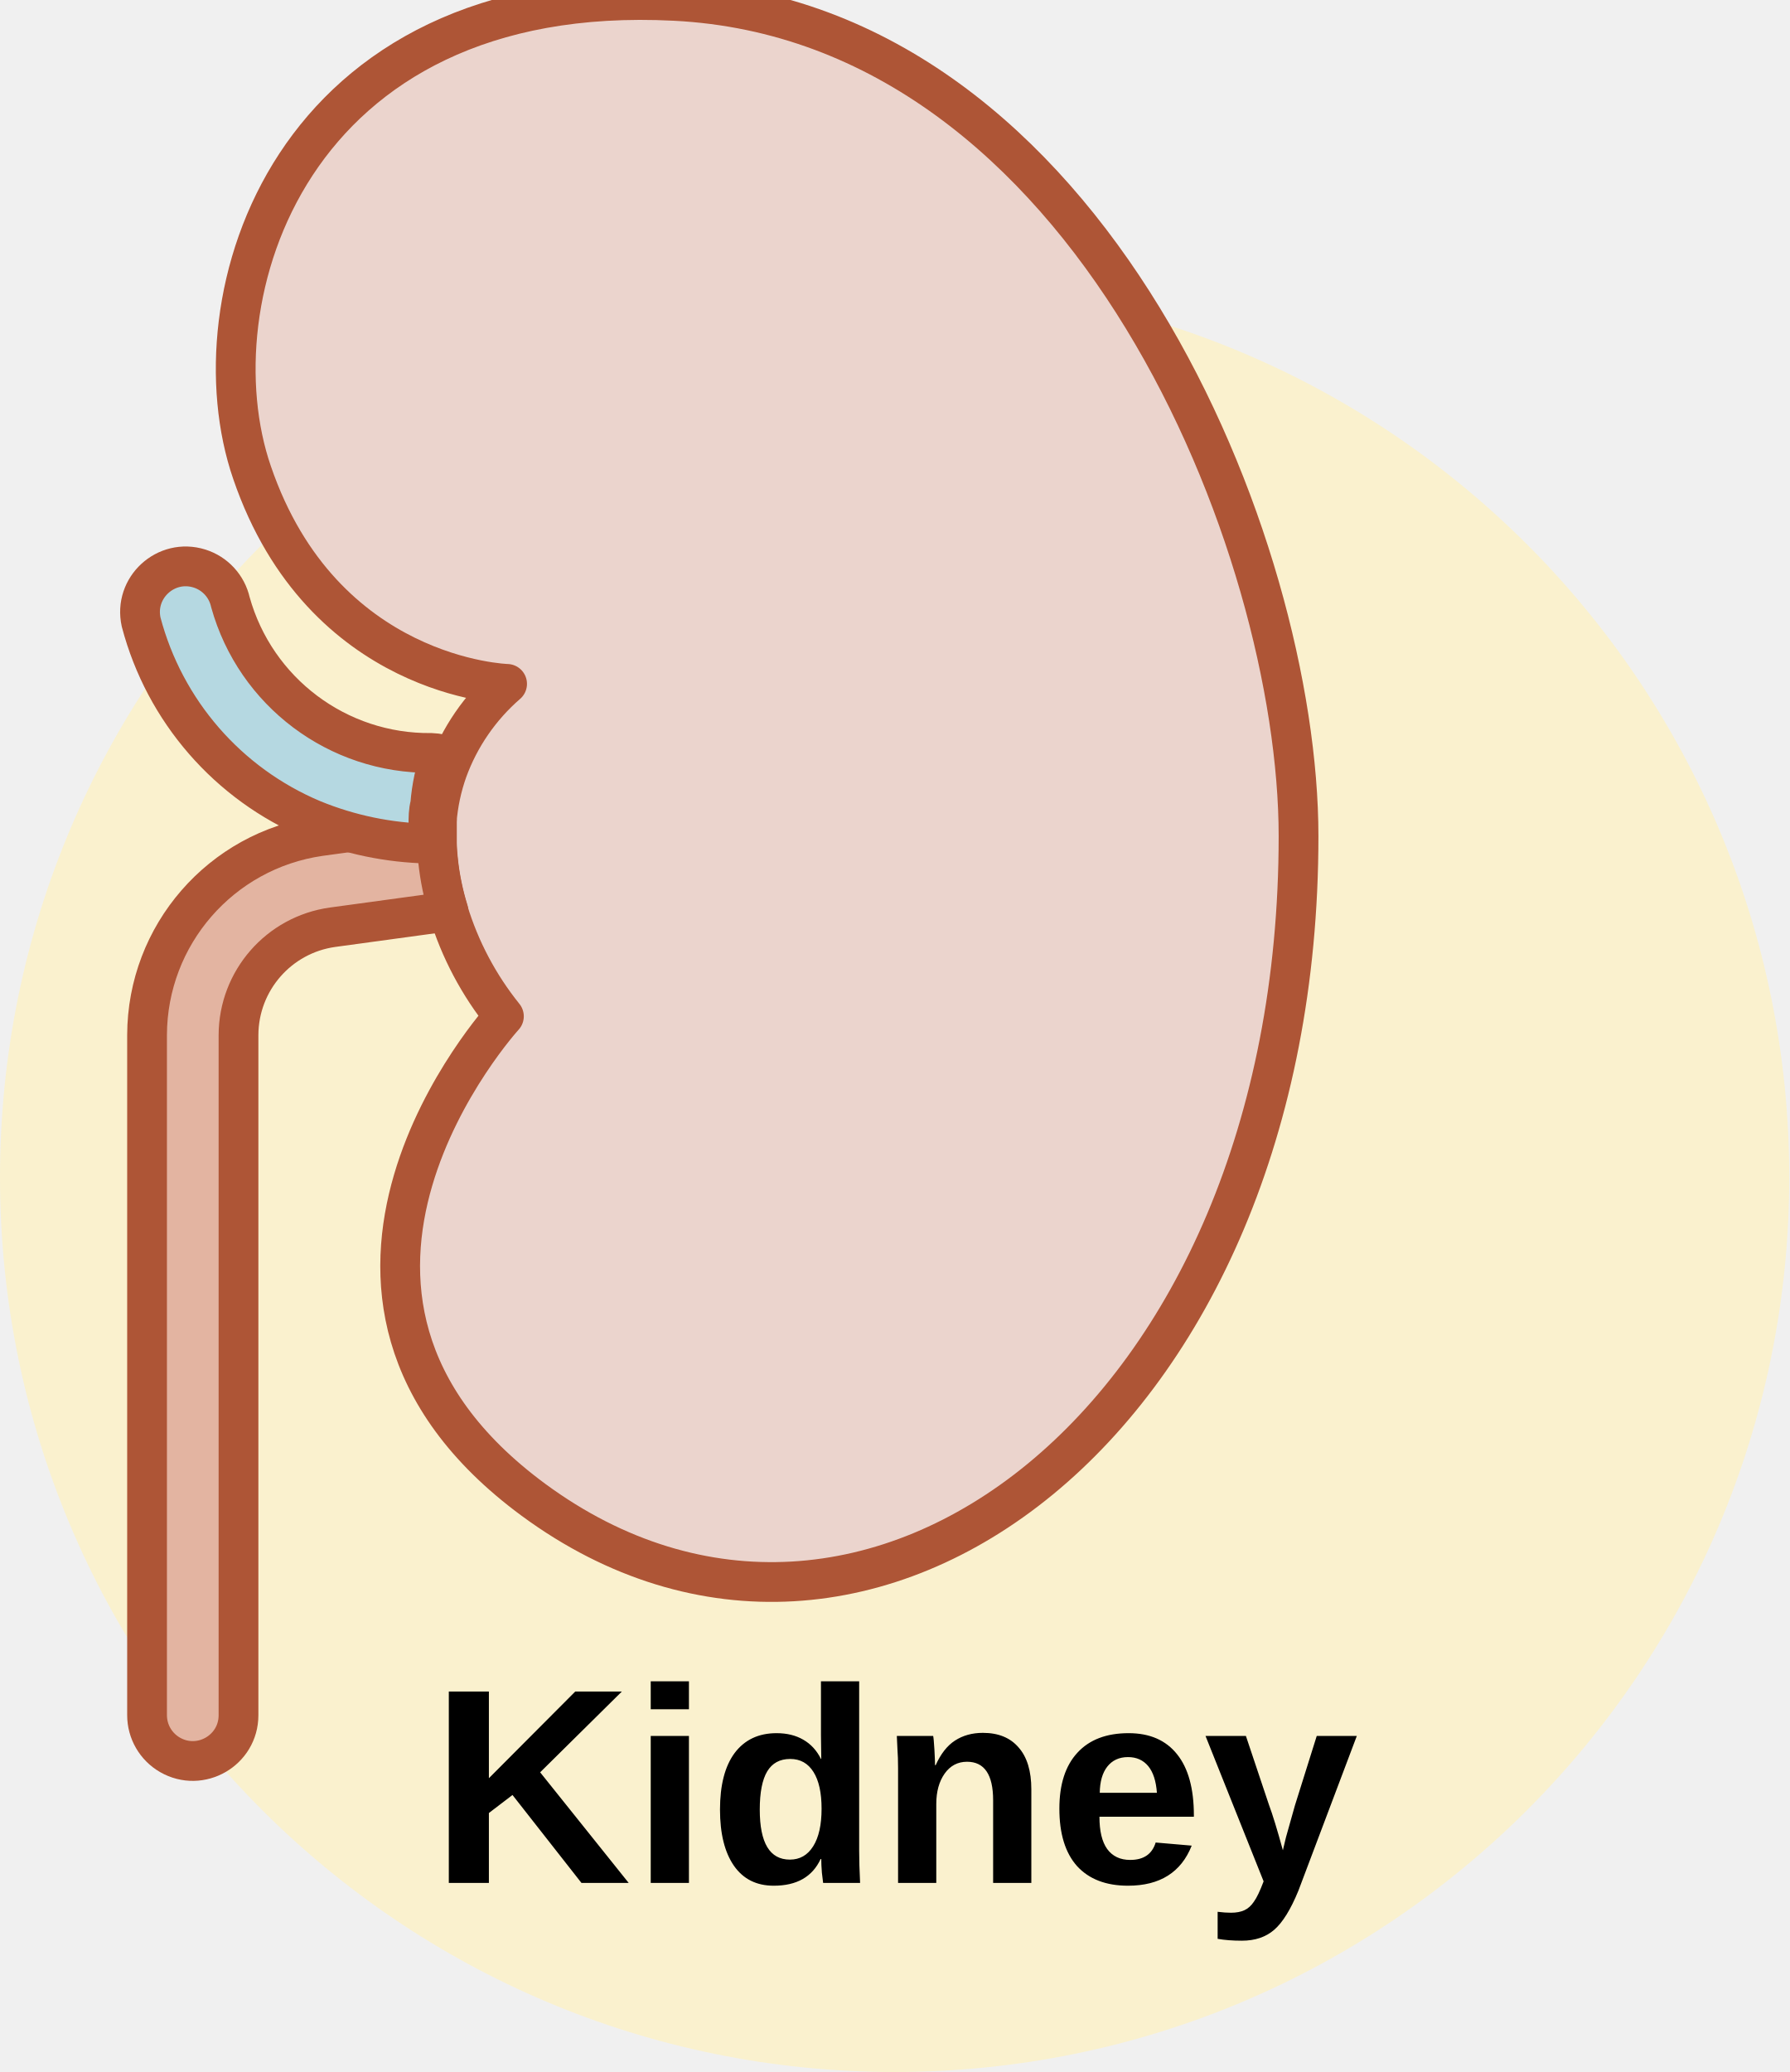
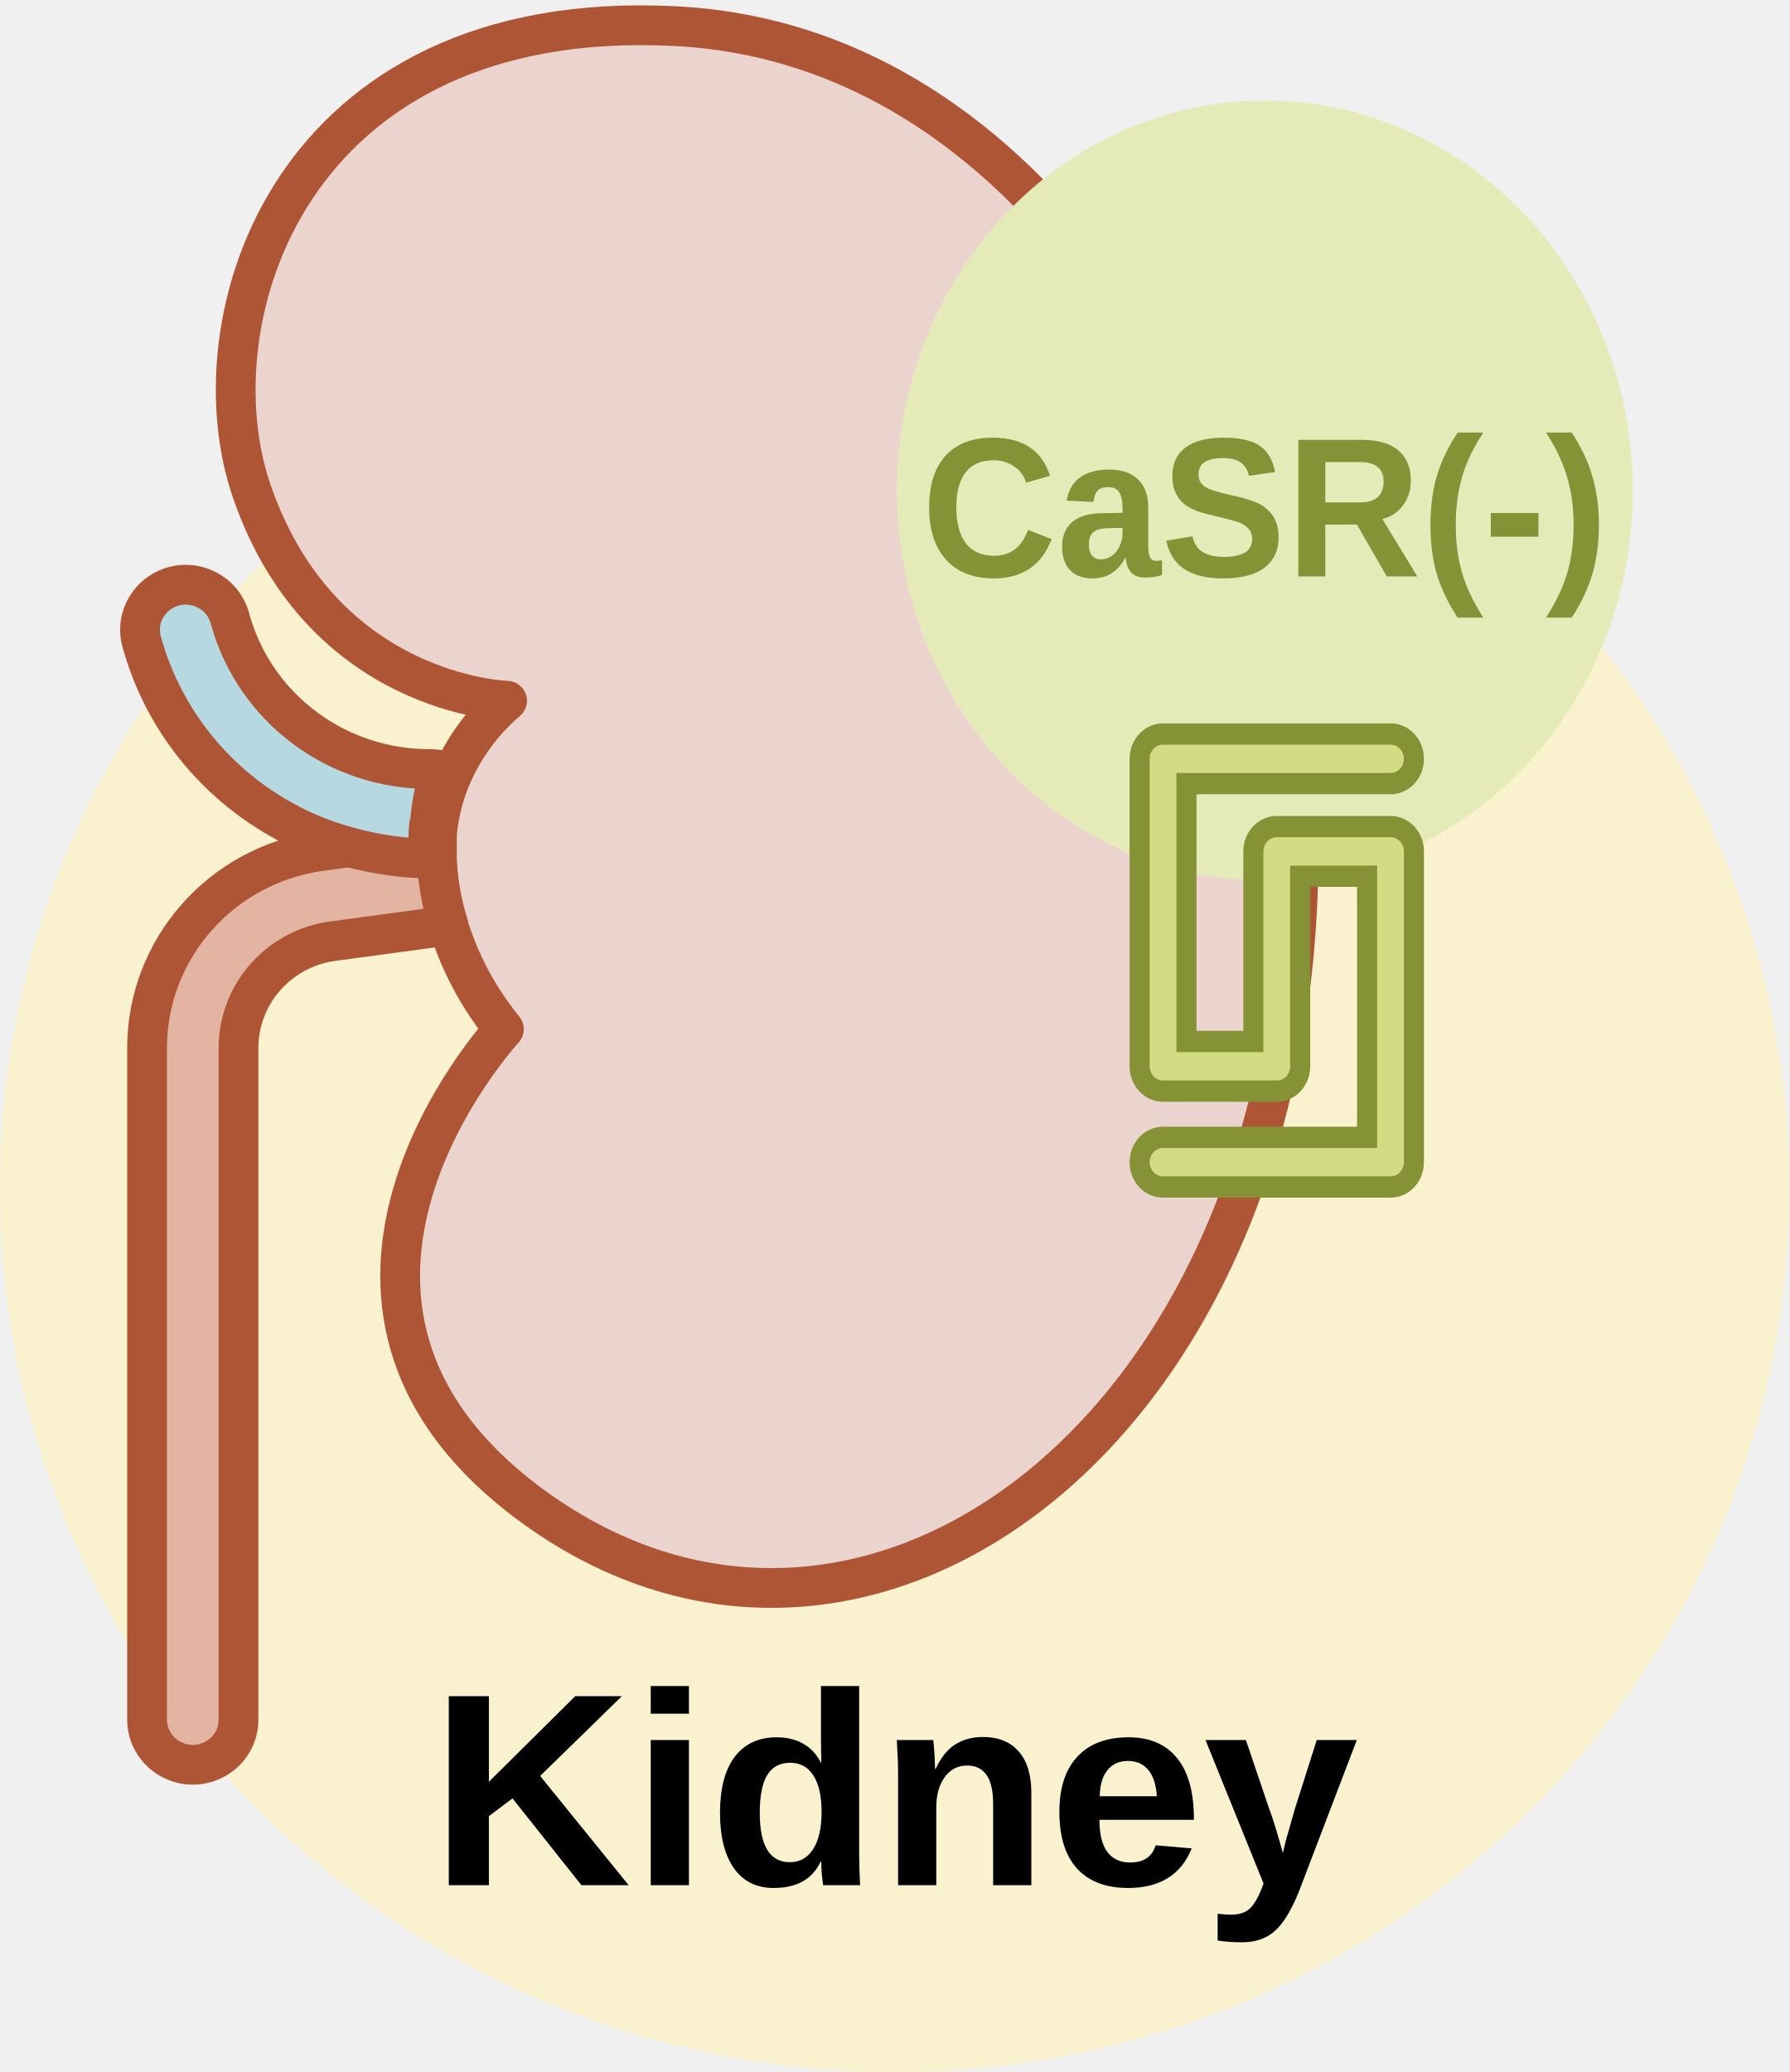
- <svg xmlns="http://www.w3.org/2000/svg" viewBox="386.479 11.347 90 104.21" width="90" height="104.21">
+ <svg xmlns="http://www.w3.org/2000/svg" xmlns:xlink="http://www.w3.org/1999/xlink" viewBox="386.479 11.347 90 104.21" width="90" height="104.21">
  <defs>
    <style>.cls-1,.cls-15{fill:#eccbbd;}.cls-1,.cls-10,.cls-11,.cls-12,.cls-13,.cls-14,.cls-17,.cls-18,.cls-19,.cls-20,.cls-21,.cls-22,.cls-23,.cls-24,.cls-25,.cls-28,.cls-29,.cls-3,.cls-30,.cls-31,.cls-32,.cls-6,.cls-7,.cls-8{stroke:#ae5536;}.cls-1,.cls-10,.cls-11,.cls-12,.cls-13,.cls-14,.cls-17,.cls-18,.cls-20,.cls-21,.cls-22,.cls-23,.cls-24,.cls-25,.cls-28,.cls-29,.cls-3,.cls-30,.cls-31,.cls-32,.cls-33,.cls-6,.cls-7,.cls-8{stroke-linecap:round;}.cls-1,.cls-10,.cls-11,.cls-12,.cls-13,.cls-14,.cls-17,.cls-18,.cls-19,.cls-20,.cls-21,.cls-22,.cls-23,.cls-24,.cls-25,.cls-28,.cls-29,.cls-3,.cls-30,.cls-31,.cls-32,.cls-33,.cls-6,.cls-8{stroke-linejoin:round;}.cls-1,.cls-10,.cls-12,.cls-13,.cls-14,.cls-18,.cls-19,.cls-20,.cls-25,.cls-3,.cls-30,.cls-31,.cls-32,.cls-6,.cls-8{stroke-width:2px;}.cls-11,.cls-18,.cls-2,.cls-7{fill:none;}.cls-17,.cls-3,.cls-9{fill:#fff;}.cls-4{fill:#e5f3ea;}.cls-5{fill:#faf1ce;}.cls-6{fill:#f0f7f9;}.cls-7{stroke-miterlimit:10;}.cls-8{fill:#f6e6a7;}.cls-10{fill:#e3ecc1;}.cls-12{fill:#d5a696;}.cls-13{fill:#f4e297;}.cls-14{fill:#f8eec2;}.cls-16{clip-path:url(#clip-path);}.cls-19{fill:#f3e0d8;}.cls-20{fill:#e0eef2;}.cls-21{fill:#d4e9ed;}.cls-22{fill:#efd4c9;}.cls-23{fill:#e0eabb;}.cls-24{fill:#f8ecba;}.cls-25{fill:#f1d9d0;}.cls-26{clip-path:url(#clip-path-2);}.cls-27{clip-path:url(#clip-path-3);}.cls-28{fill:#cae3e9;}.cls-29{fill:#ebf4f7;}.cls-30{fill:#ebd4cd;}.cls-31{fill:#b5d8e1;}.cls-32{fill:#e3b4a1;}.cls-33{fill:#b6d391;stroke:#5e7658;}.cls-34,.cls-35{font-size:14px;font-family:Arial-BoldMT, Arial;font-weight:700;}.cls-35{fill:#5e7658;}</style>
+     <symbol id="CaSR-" data-name="CaSR-" viewBox="0 0 55 77.35">
+       <g id="Neues_Symbol_4" data-name="Neues Symbol 4">
+         <circle class="cls-1" cx="27.5" cy="27.5" r="27.5" style="fill: rgb(229, 235, 184); stroke-width: 0;" />
+       </g>
+       <text class="cls-2" transform="translate(1.83 33.55)" style="white-space: pre; font-family: Arial-BoldMT, Arial; font-size: 14px; font-weight: bold; line-height: 22.4px; width: 51.312px; perspective-origin: 25.656px 0px; fill: rgb(133, 146, 53);">CaSR(-)</text>
+       <g id="Neues_Symbol_3" data-name="Neues Symbol 3">
+         <polyline class="cls-3" points="36.89 46.41 19.89 46.41 19.89 68.09 28.39 68.09 28.39 52.94 36.89 52.94 36.89 74.85 19.89 74.85" style="fill: none; stroke: rgb(133, 146, 53); stroke-linecap: round; stroke-linejoin: round; stroke-width: 5px;" />
+         <polyline class="cls-4" points="36.89 46.41 19.89 46.41 19.89 68.09 28.39 68.09 28.39 52.94 36.89 52.94 36.89 74.85 19.89 74.85" style="fill: none; stroke: rgb(210, 221, 131); stroke-linecap: round; stroke-linejoin: round; stroke-width: 2px;" />
+       </g>
+     </symbol>
  </defs>
-   <circle class="cls-5" cx="431.479" cy="70.557" r="45" transform="matrix(1, 0, 0, 1, 0, 0)" />
-   <text class="cls-34" style="white-space: pre; font-size: 14px;" x="408.116" y="106.047" transform="matrix(1, 0, 0, 1, 0, 0)">Kidney</text>
-   <path class="cls-30" d="M 451.796 53.402 C 451.796 82.872 429.976 99.042 413.316 86.782 C 399.146 76.352 411.826 62.462 411.826 62.462 C 410.563 60.894 409.612 59.098 409.026 57.172 C 408.771 56.348 408.597 55.5 408.506 54.642 C 408.506 54.352 408.446 54.032 408.446 53.722 C 408.446 53.412 408.446 52.992 408.446 52.642 C 408.514 51.775 408.696 50.921 408.986 50.102 C 409.598 48.417 410.631 46.916 411.986 45.742 C 411.986 45.742 402.706 45.492 399.156 35.112 C 396.156 26.412 400.966 10.392 420.426 11.392 C 441.356 12.452 451.796 38.862 451.796 53.402 Z" transform="matrix(1, 0, 0, 1, 0, 0)" />
-   <path class="cls-32" d="M 409.036 57.162 C 408.949 57.192 408.858 57.212 408.766 57.222 L 403.206 57.982 C 400.501 58.36 398.485 60.67 398.476 63.402 L 398.476 97.612 C 398.476 99.383 396.56 100.489 395.026 99.604 C 394.315 99.193 393.876 98.434 393.876 97.612 L 393.876 63.402 C 393.89 58.374 397.589 54.117 402.566 53.402 L 402.566 53.402 L 408.126 52.642 C 408.236 52.633 408.346 52.633 408.456 52.642 C 408.456 52.992 408.456 53.352 408.456 53.722 C 408.456 54.092 408.456 54.352 408.516 54.642 C 408.607 55.497 408.782 56.341 409.036 57.162 Z" transform="matrix(1, 0, 0, 1, 0, 0)" />
-   <path class="cls-31" d="M 408.029 52.856 C 408.029 53.166 408.029 53.486 408.089 53.776 L 408.029 53.776 C 406.031 53.734 404.057 53.324 402.209 52.566 C 397.946 50.775 394.758 47.106 393.579 42.636 C 393.194 40.907 394.824 39.411 396.513 39.941 C 397.297 40.188 397.89 40.833 398.069 41.636 C 399.331 46.157 403.474 49.266 408.169 49.216 C 408.333 49.221 408.497 49.241 408.659 49.276 C 408.368 50.095 408.186 50.949 408.119 51.816 C 408.029 52.136 408.029 52.486 408.029 52.856 Z" transform="matrix(1, 0, 0, 1, 0, 0)" />
+   <circle class="cls-5" cx="431.479" cy="70.557" r="45" transform="matrix(1, 0, 0, 0.987821, 0, 1.407325)" />
+   <text class="cls-34" style="white-space: pre; font-size: 14px;" x="408.116" y="106.047" transform="matrix(1, 0, 0, 0.987821, 0, 1.407325)">Kidney</text>
+   <path class="cls-30" d="M 451.796 54.159 C 451.796 83.27 429.976 99.243 413.316 87.132 C 399.146 76.829 411.826 63.109 411.826 63.109 C 410.563 61.56 409.612 59.786 409.026 57.883 C 408.771 57.069 408.597 56.231 408.506 55.384 C 408.506 55.097 408.446 54.781 408.446 54.475 C 408.446 54.169 408.446 53.754 408.446 53.408 C 408.514 52.552 408.696 51.708 408.986 50.899 C 409.598 49.235 410.631 47.752 411.986 46.592 C 411.986 46.592 402.706 46.345 399.156 36.092 C 396.156 27.498 400.966 11.673 420.426 12.661 C 441.356 13.708 451.796 39.796 451.796 54.159 Z" />
+   <path class="cls-32" d="M 409.036 57.873 C 408.949 57.903 408.858 57.923 408.766 57.932 L 403.206 58.683 C 400.501 59.057 398.485 61.338 398.476 64.037 L 398.476 97.831 C 398.476 99.58 396.56 100.673 395.026 99.798 C 394.315 99.392 393.876 98.643 393.876 97.831 L 393.876 64.037 C 393.89 59.07 397.589 54.865 402.566 54.159 L 402.566 54.159 L 408.126 53.408 C 408.236 53.399 408.346 53.399 408.456 53.408 C 408.456 53.754 408.456 54.11 408.456 54.475 C 408.456 54.841 408.456 55.097 408.516 55.384 C 408.607 56.228 408.782 57.062 409.036 57.873 Z" />
+   <path class="cls-31" d="M 408.029 53.62 C 408.029 53.926 408.029 54.242 408.089 54.528 L 408.029 54.528 C 406.031 54.487 404.057 54.082 402.209 53.333 C 397.946 51.564 394.758 47.94 393.579 43.524 C 393.194 41.816 394.824 40.338 396.513 40.862 C 397.297 41.106 397.89 41.743 398.069 42.536 C 399.331 47.002 403.474 50.073 408.169 50.024 C 408.333 50.029 408.497 50.049 408.659 50.083 C 408.368 50.892 408.186 51.736 408.119 52.592 C 408.029 52.908 408.029 53.254 408.029 53.62 Z" />
+   <g id="Bild" transform="matrix(0.371989, 0, 0, 0.334445, 406.7084, 18.48706)" />
+   <use width="55" height="77.35" transform="matrix(0.672988, 0, 0, 0.713343, 431.5948, 16.40465)" xlink:href="#CaSR-" />
</svg>
